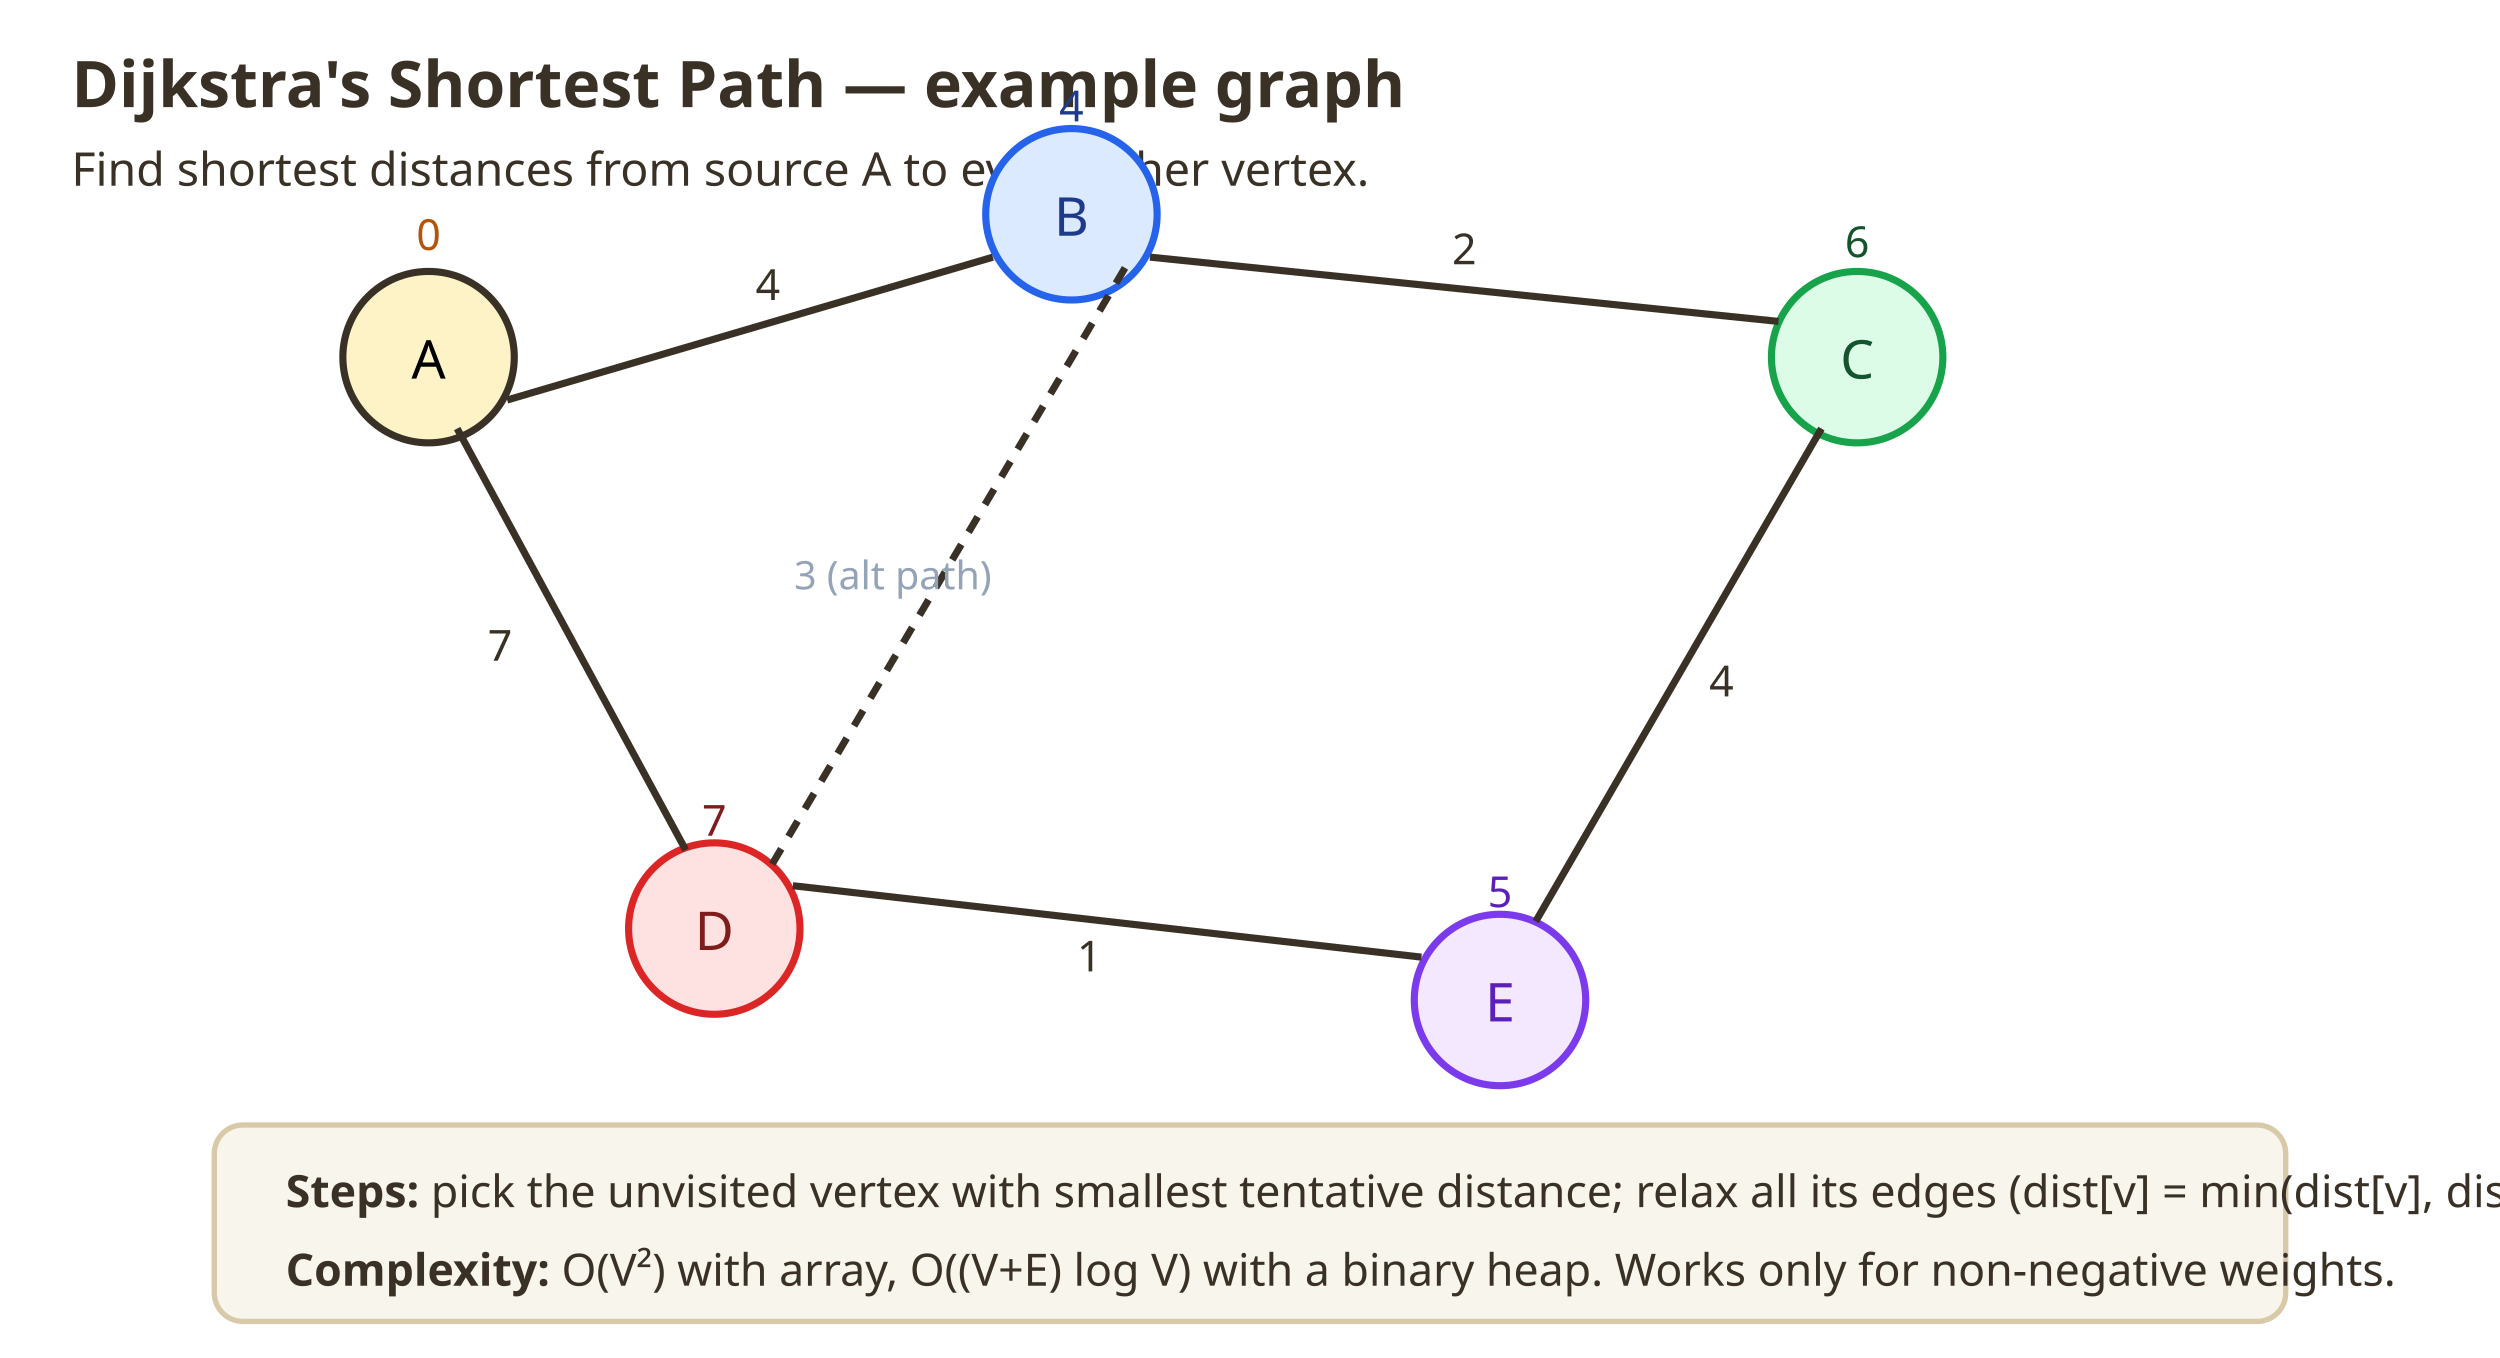
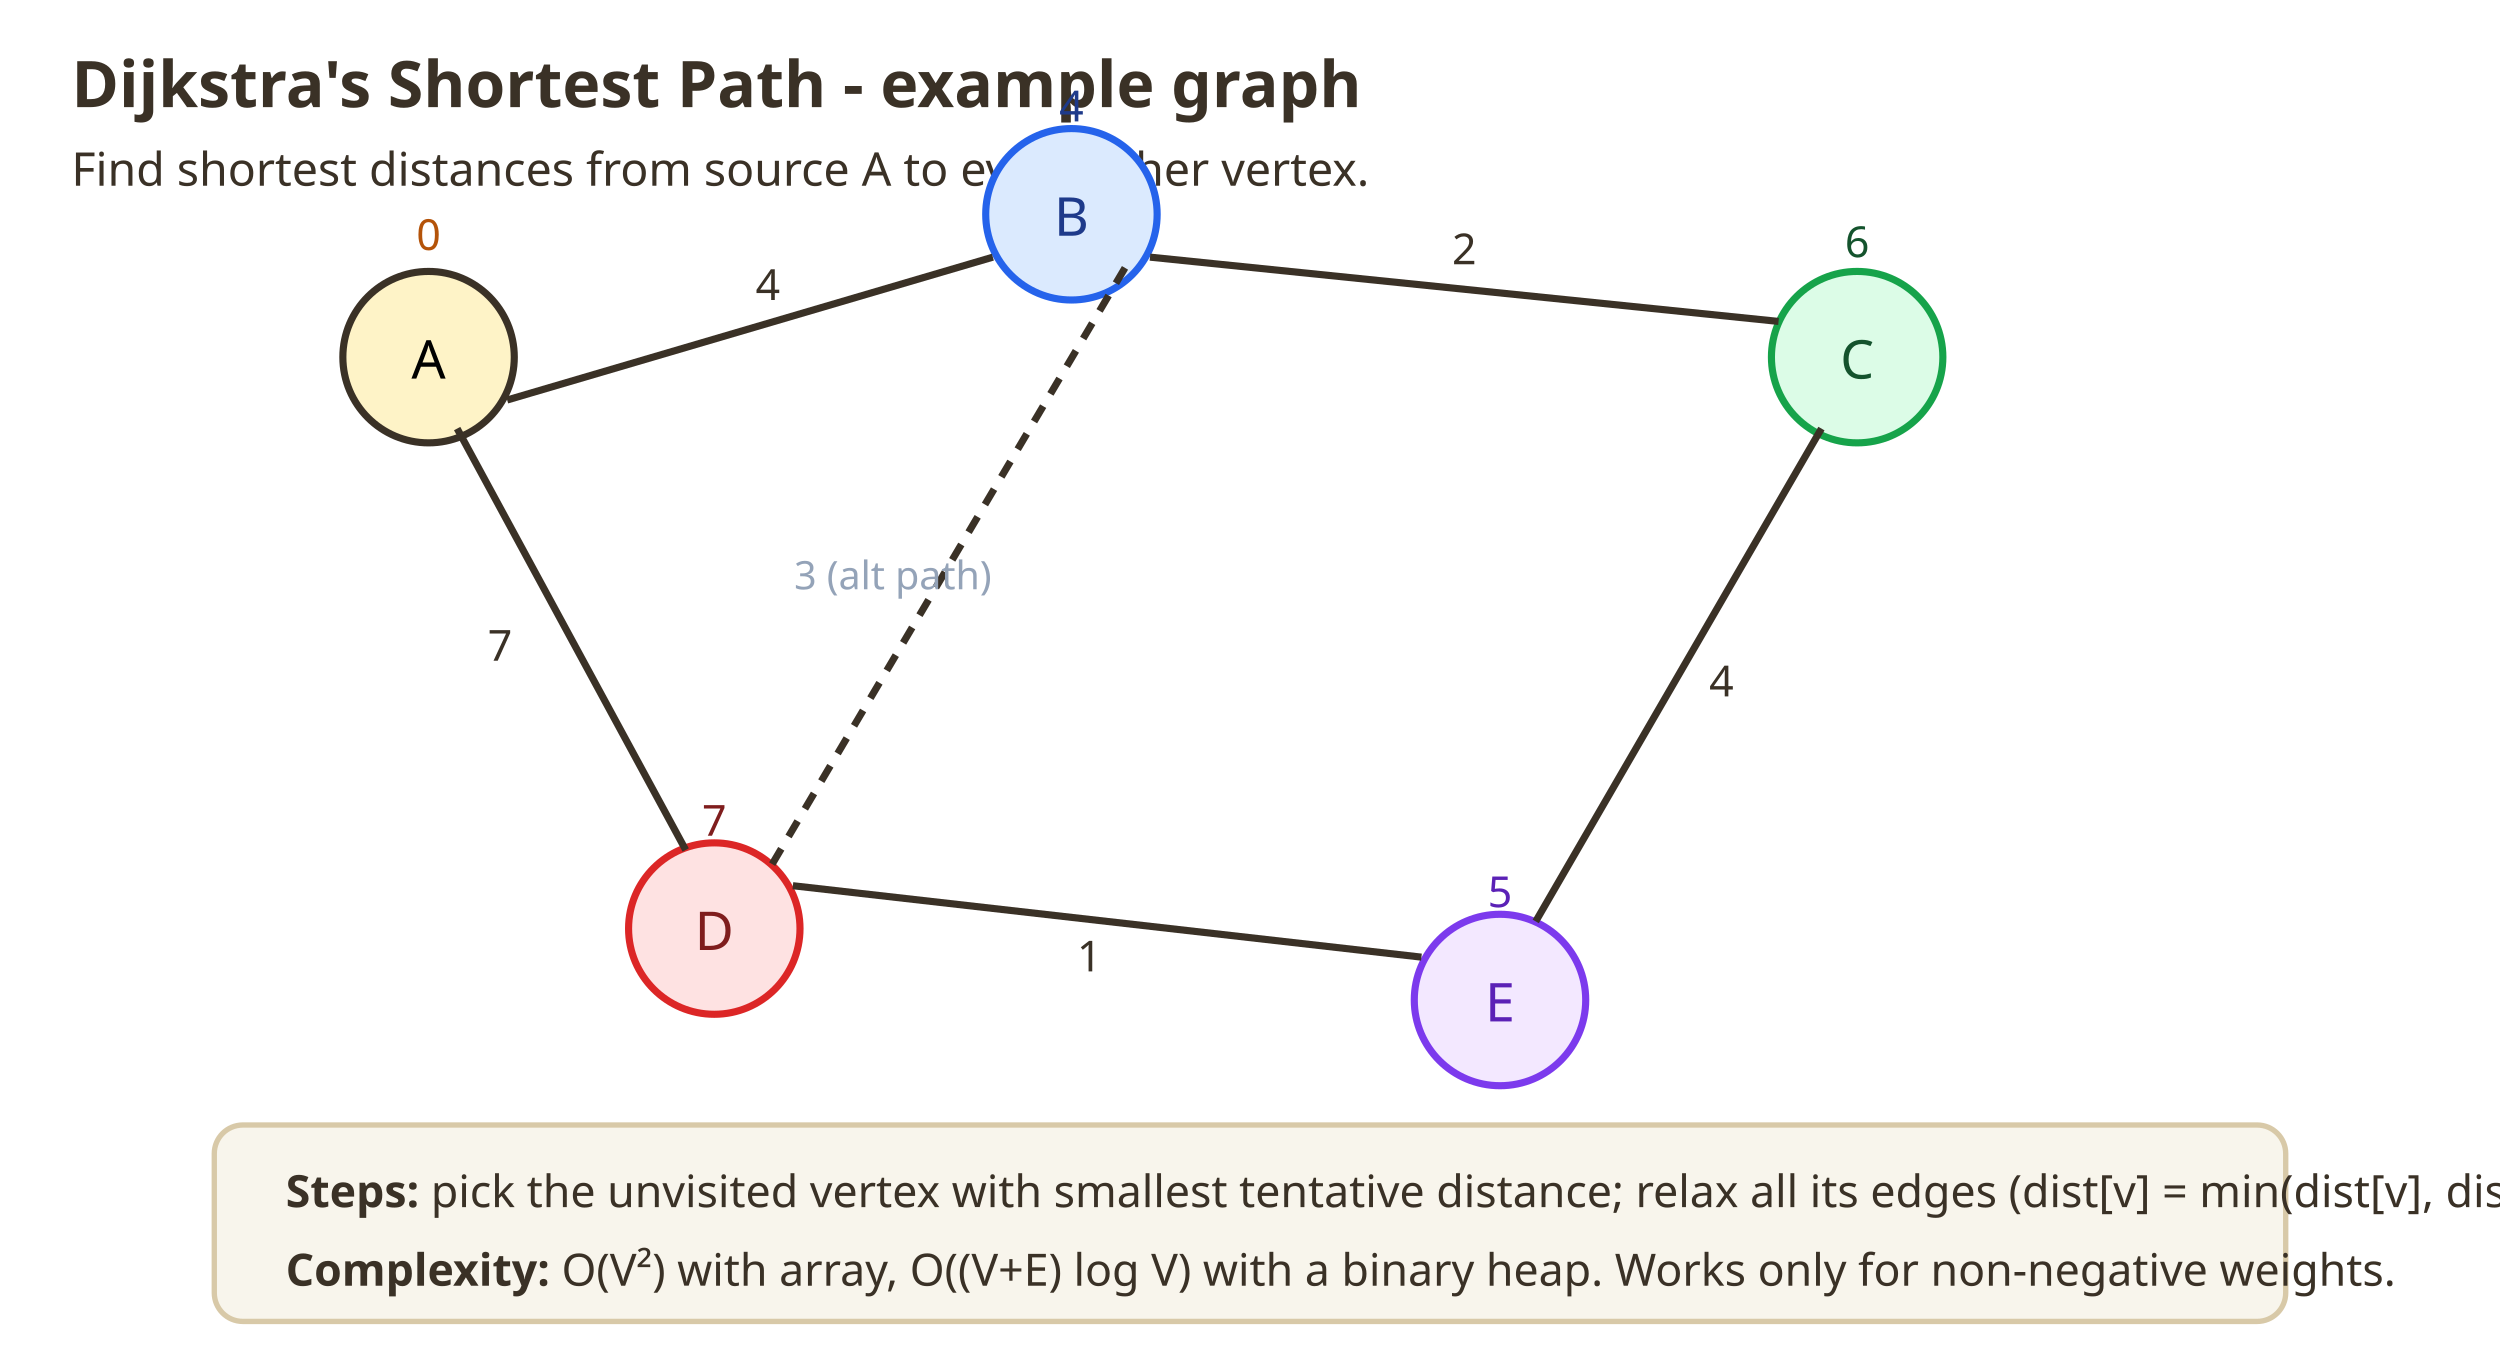
<svg xmlns="http://www.w3.org/2000/svg" viewBox="0 0 700 380" font-family="'Segoe UI', system-ui, sans-serif">
-   <text x="20" y="30" font-size="18" fill="#3a3126" font-weight="700">Dijkstra's Shortest Path — example graph</text>
+   <text x="20" y="30" font-size="18" fill="#3a3126" font-weight="700">Dijkstra's Shortest Path - example graph</text>
  <text x="20" y="52" font-size="13" fill="#3a3126">Find shortest distances from source A to every other vertex.</text>
  <circle cx="120" cy="100" r="24" fill="#fef3c7" stroke="#3a3126" stroke-width="2" />
  <text x="120" y="106" font-size="15" text-anchor="middle">A</text>
  <text x="120" y="70" font-size="12" text-anchor="middle" fill="#b45309">0</text>
  <circle cx="300" cy="60" r="24" fill="#dbeafe" stroke="#2563eb" stroke-width="2" />
  <text x="300" y="66" font-size="15" text-anchor="middle" fill="#1e3a8a">B</text>
  <text x="300" y="34" font-size="12" text-anchor="middle" fill="#1e3a8a">4</text>
  <circle cx="520" cy="100" r="24" fill="#dcfce7" stroke="#16a34a" stroke-width="2" />
  <text x="520" y="106" font-size="15" text-anchor="middle" fill="#14532d">C</text>
  <text x="520" y="72" font-size="12" text-anchor="middle" fill="#14532d">6</text>
  <circle cx="200" cy="260" r="24" fill="#fee2e2" stroke="#dc2626" stroke-width="2" />
  <text x="200" y="266" font-size="15" text-anchor="middle" fill="#7f1d1d">D</text>
  <text x="200" y="234" font-size="12" text-anchor="middle" fill="#7f1d1d">7</text>
  <circle cx="420" cy="280" r="24" fill="#f3e8ff" stroke="#7c3aed" stroke-width="2" />
  <text x="420" y="286" font-size="15" text-anchor="middle" fill="#5b21b6">E</text>
  <text x="420" y="254" font-size="12" text-anchor="middle" fill="#5b21b6">5</text>
  <line x1="142" y1="112" x2="278" y2="72" stroke="#3a3126" stroke-width="2" />
  <text x="215" y="84" font-size="12" fill="#3a3126" text-anchor="middle">4</text>
  <line x1="322" y1="72" x2="498" y2="90" stroke="#3a3126" stroke-width="2" />
  <text x="410" y="74" font-size="12" fill="#3a3126" text-anchor="middle">2</text>
  <line x1="128" y1="120" x2="192" y2="238" stroke="#3a3126" stroke-width="2" />
  <text x="140" y="185" font-size="12" fill="#3a3126" text-anchor="middle">7</text>
  <line x1="510" y1="120" x2="430" y2="258" stroke="#3a3126" stroke-width="2" />
  <text x="482" y="195" font-size="12" fill="#3a3126" text-anchor="middle">4</text>
  <line x1="222" y1="248" x2="398" y2="268" stroke="#3a3126" stroke-width="2" />
  <text x="305" y="272" font-size="12" fill="#3a3126" text-anchor="middle">1</text>
  <line x1="315" y1="75" x2="215" y2="244" stroke="#3a3126" stroke-width="2" stroke-dasharray="5 4" />
  <text x="250" y="165" font-size="11" fill="#94a3b8" text-anchor="middle">3 (alt path)</text>
  <rect x="60" y="315" width="580" height="55" rx="8" fill="#f8f5ec" stroke="#d8c9a8" stroke-width="1.5" />
  <text x="80" y="338" font-size="12.5" fill="#3a3126">
    <tspan font-weight="700">Steps:</tspan> pick the unvisited vertex with smallest tentative distance; relax all its edges (dist[v] = min(dist[v], dist[u] + w(u,v))); repeat until all visited.</text>
  <text x="80" y="360" font-size="12.5" fill="#3a3126">
    <tspan font-weight="700">Complexity:</tspan> O(V²) with array, O((V+E) log V) with a binary heap. Works only for non-negative weights.</text>
</svg>
